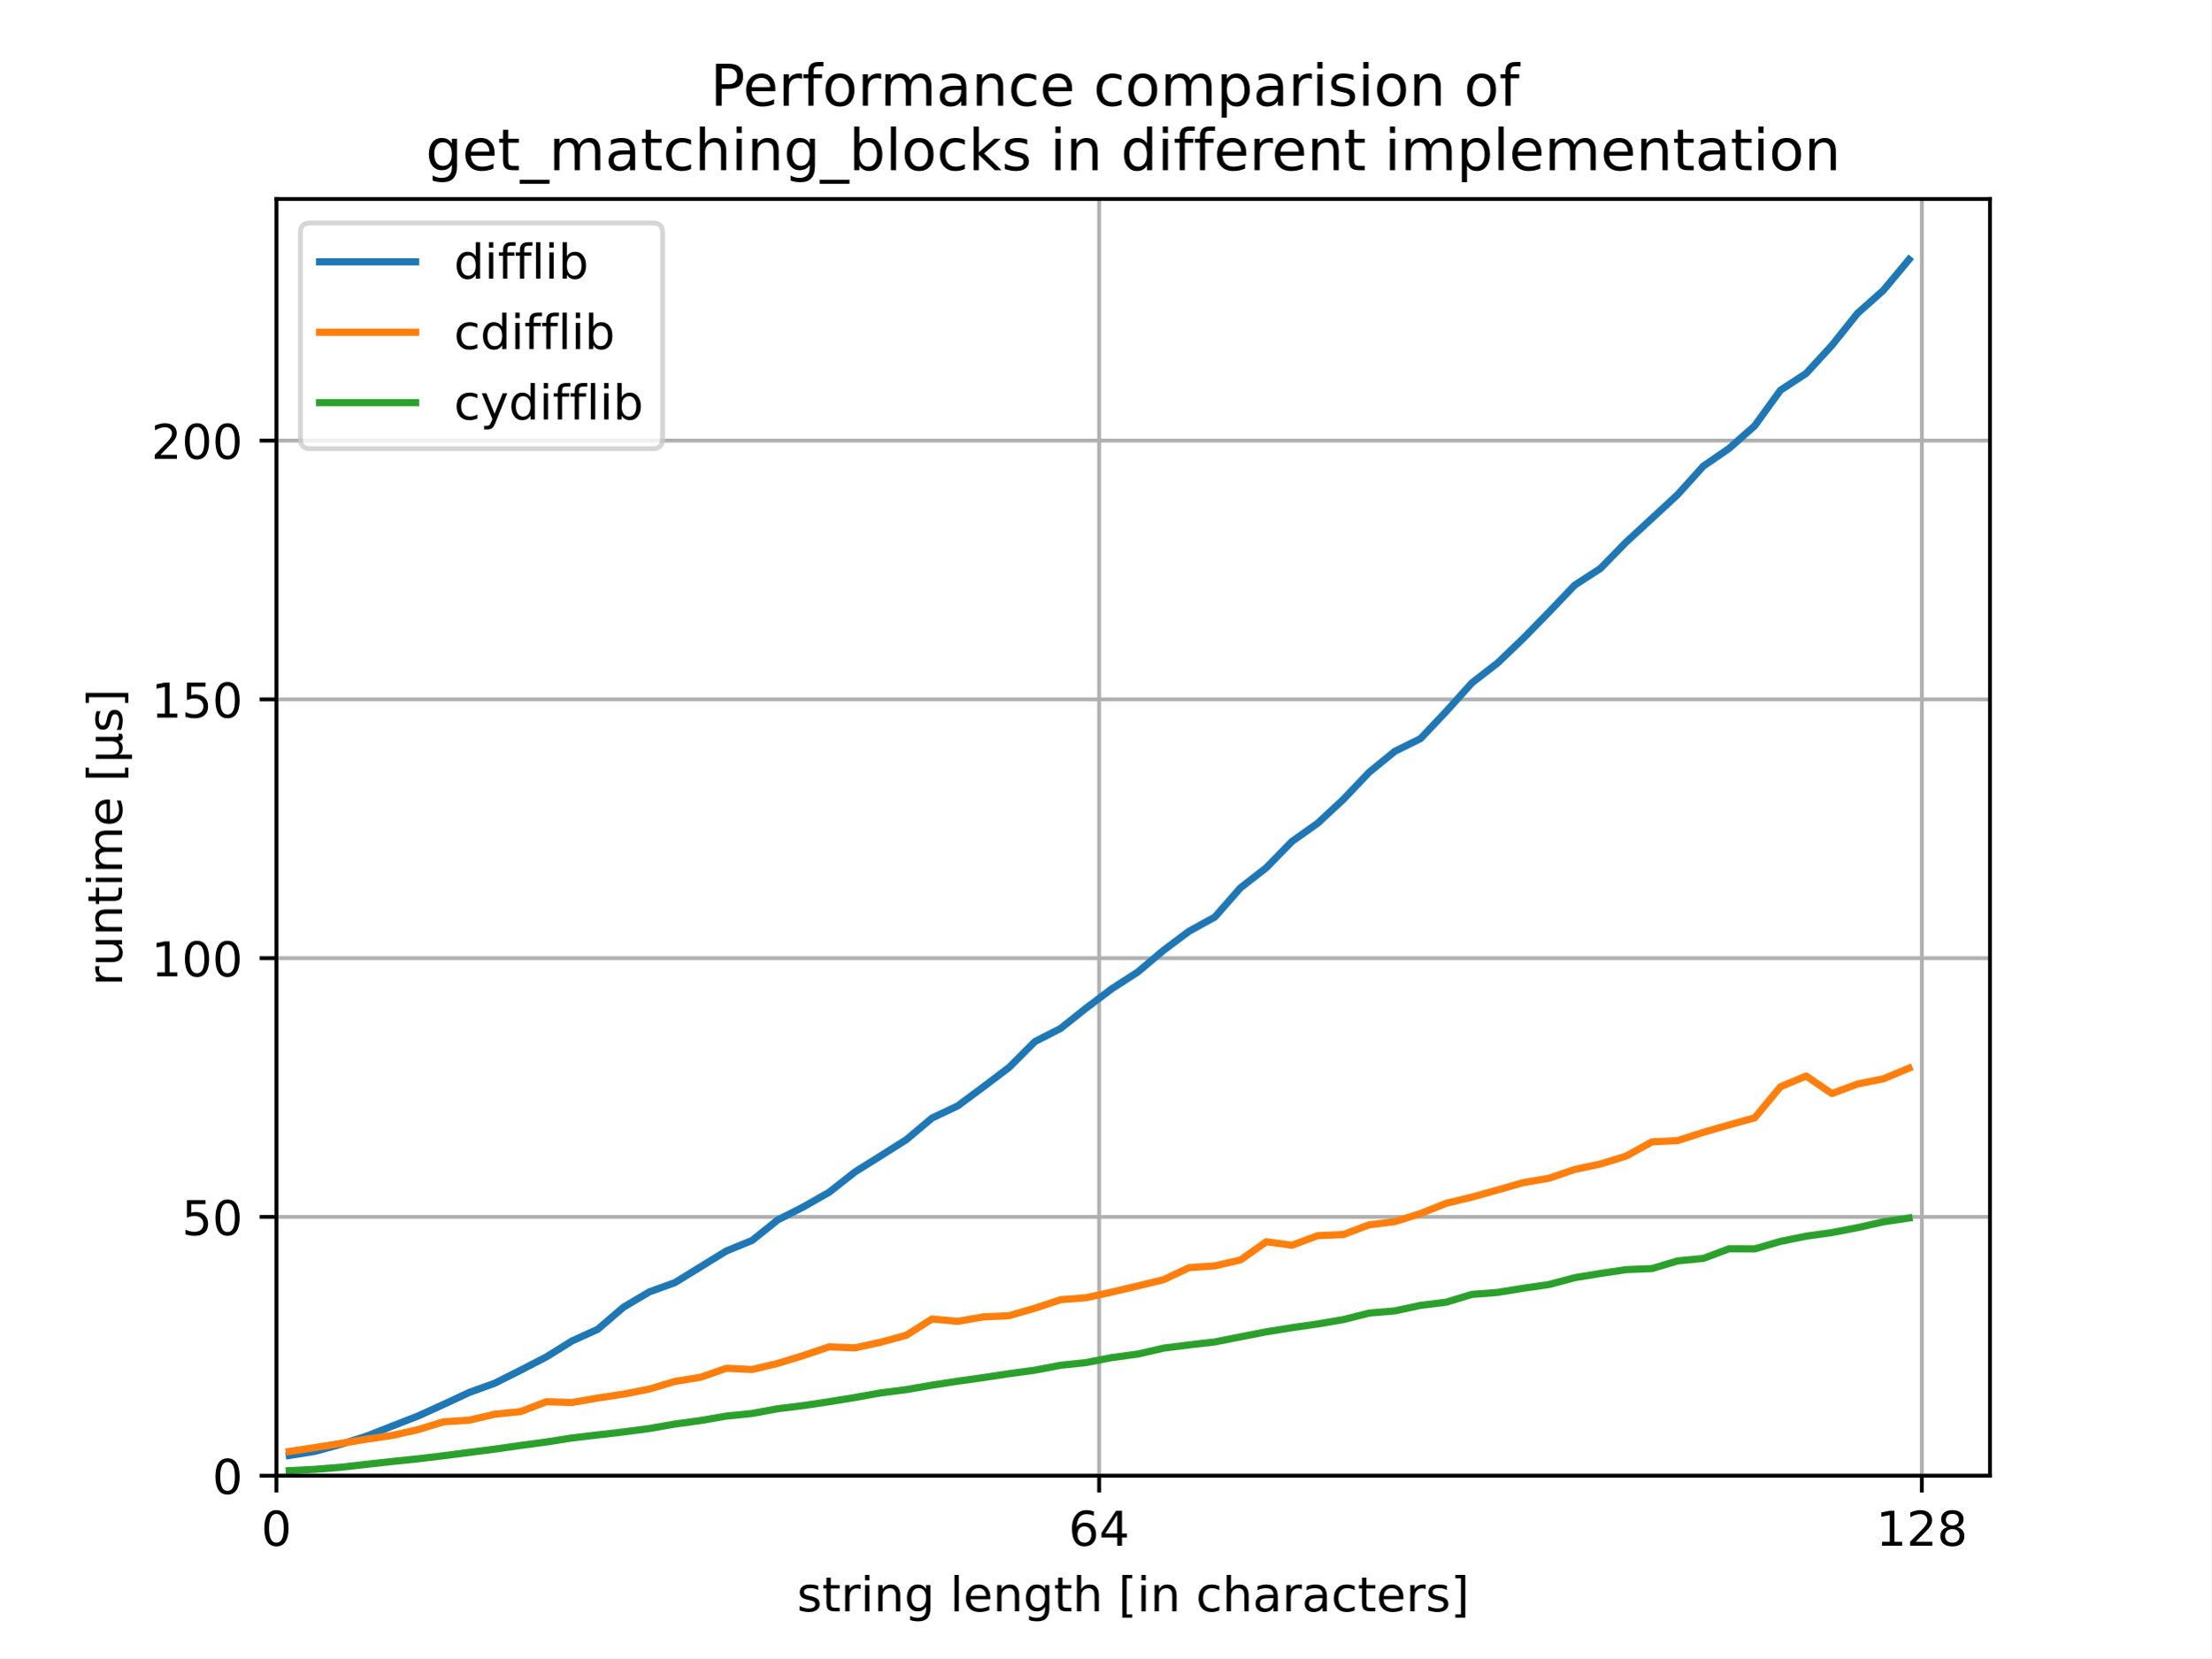
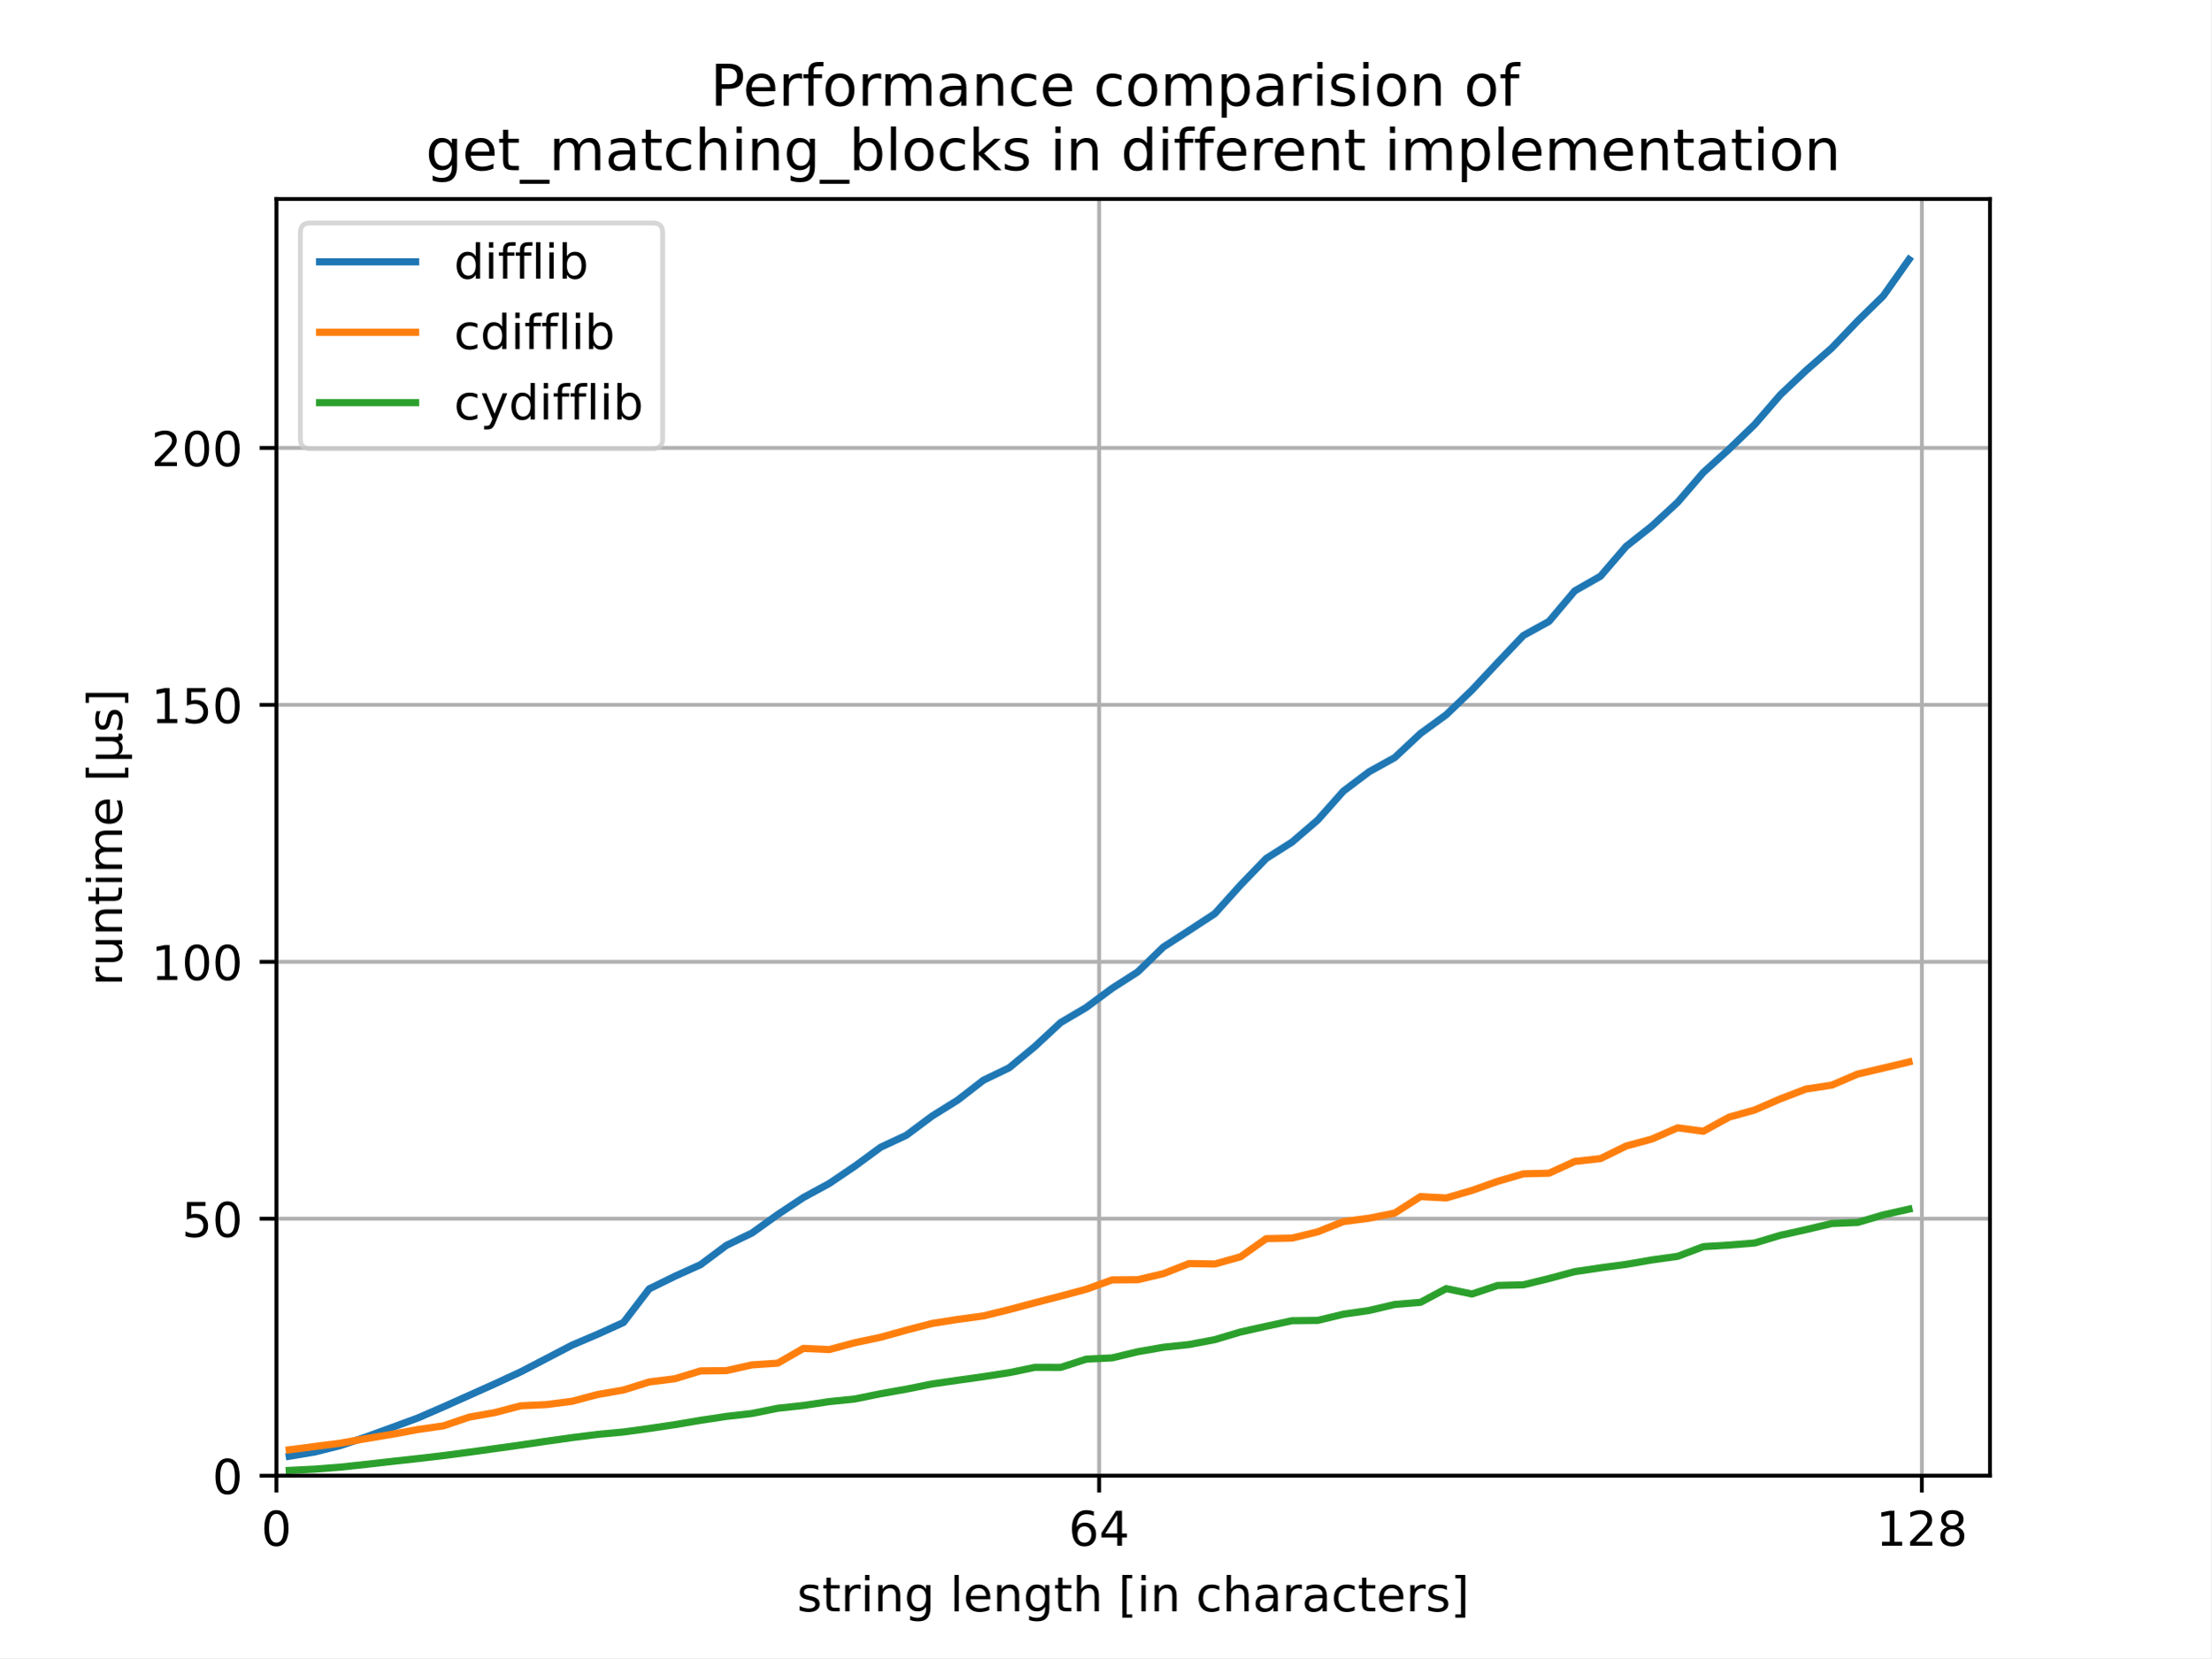
<svg xmlns="http://www.w3.org/2000/svg" xmlns:xlink="http://www.w3.org/1999/xlink" width="460.8pt" height="345.6pt" viewBox="0 0 460.8 345.6" version="1.1">
  <defs>
    <style type="text/css">*{stroke-linejoin: round; stroke-linecap: butt}</style>
  </defs>
  <g id="figure_1">
    <g id="patch_1">
      <path d="M 0 345.6  L 460.8 345.6  L 460.8 0  L 0 0  z " style="fill: #ffffff" />
    </g>
    <g id="axes_1">
      <g id="patch_2">
        <path d="M 57.6 307.584  L 414.72 307.584  L 414.72 41.472  L 57.6 41.472  z " style="fill: #ffffff" />
      </g>
      <g id="matplotlib.axis_1">
        <g id="xtick_1">
          <g id="line2d_1">
-             <path d="M 57.6 307.584  L 57.6 41.472  " clip-path="url(#pb685686f95)" style="fill: none; stroke: #b0b0b0; stroke-width: 0.8; stroke-linecap: square" />
+             <path d="M 57.6 307.584  L 57.6 41.472  " clip-path="url(#p52f23a635f)" style="fill: none; stroke: #b0b0b0; stroke-width: 0.8; stroke-linecap: square" />
          </g>
          <g id="line2d_2">
            <defs>
-               <path id="mc69b57cf44" d="M 0 0  L 0 3.5  " style="stroke: #000000; stroke-width: 0.8" />
+               <path id="m0ed64b63f1" d="M 0 0  L 0 3.5  " style="stroke: #000000; stroke-width: 0.8" />
            </defs>
            <g>
-               <use xlink:href="#mc69b57cf44" x="57.6" y="307.584" style="stroke: #000000; stroke-width: 0.8" />
+               <use xlink:href="#m0ed64b63f1" x="57.6" y="307.584" style="stroke: #000000; stroke-width: 0.8" />
            </g>
          </g>
          <g id="text_1">
            <g transform="translate(54.41875 322.1824)scale(0.1 -0.1)">
              <defs>
                <path id="DejaVuSans-30" d="M 2034 4250  Q 1547 4250 1301 3770  Q 1056 3291 1056 2328  Q 1056 1369 1301 889  Q 1547 409 2034 409  Q 2525 409 2770 889  Q 3016 1369 3016 2328  Q 3016 3291 2770 3770  Q 2525 4250 2034 4250  z M 2034 4750  Q 2819 4750 3233 4129  Q 3647 3509 3647 2328  Q 3647 1150 3233 529  Q 2819 -91 2034 -91  Q 1250 -91 836 529  Q 422 1150 422 2328  Q 422 3509 836 4129  Q 1250 4750 2034 4750  z " transform="scale(0.015625)" />
              </defs>
              <use xlink:href="#DejaVuSans-30" />
            </g>
          </g>
        </g>
        <g id="xtick_2">
          <g id="line2d_3">
-             <path d="M 229.06 307.584  L 229.06 41.472  " clip-path="url(#pb685686f95)" style="fill: none; stroke: #b0b0b0; stroke-width: 0.8; stroke-linecap: square" />
+             <path d="M 229.06 307.584  L 229.06 41.472  " clip-path="url(#p52f23a635f)" style="fill: none; stroke: #b0b0b0; stroke-width: 0.8; stroke-linecap: square" />
          </g>
          <g id="line2d_4">
            <g>
-               <use xlink:href="#mc69b57cf44" x="229.06" y="307.584" style="stroke: #000000; stroke-width: 0.8" />
+               <use xlink:href="#m0ed64b63f1" x="229.06" y="307.584" style="stroke: #000000; stroke-width: 0.8" />
            </g>
          </g>
          <g id="text_2">
            <g transform="translate(222.698 322.1824)scale(0.1 -0.1)">
              <defs>
                <path id="DejaVuSans-36" d="M 2113 2584  Q 1688 2584 1439 2293  Q 1191 2003 1191 1497  Q 1191 994 1439 701  Q 1688 409 2113 409  Q 2538 409 2786 701  Q 3034 994 3034 1497  Q 3034 2003 2786 2293  Q 2538 2584 2113 2584  z M 3366 4563  L 3366 3988  Q 3128 4100 2886 4159  Q 2644 4219 2406 4219  Q 1781 4219 1451 3797  Q 1122 3375 1075 2522  Q 1259 2794 1537 2939  Q 1816 3084 2150 3084  Q 2853 3084 3261 2657  Q 3669 2231 3669 1497  Q 3669 778 3244 343  Q 2819 -91 2113 -91  Q 1303 -91 875 529  Q 447 1150 447 2328  Q 447 3434 972 4092  Q 1497 4750 2381 4750  Q 2619 4750 2861 4703  Q 3103 4656 3366 4563  z " transform="scale(0.015625)" />
                <path id="DejaVuSans-34" d="M 2419 4116  L 825 1625  L 2419 1625  L 2419 4116  z M 2253 4666  L 3047 4666  L 3047 1625  L 3713 1625  L 3713 1100  L 3047 1100  L 3047 0  L 2419 0  L 2419 1100  L 313 1100  L 313 1709  L 2253 4666  z " transform="scale(0.015625)" />
              </defs>
              <use xlink:href="#DejaVuSans-36" />
              <use xlink:href="#DejaVuSans-34" x="63.623" />
            </g>
          </g>
        </g>
        <g id="xtick_3">
          <g id="line2d_5">
-             <path d="M 400.521 307.584  L 400.521 41.472  " clip-path="url(#pb685686f95)" style="fill: none; stroke: #b0b0b0; stroke-width: 0.8; stroke-linecap: square" />
+             <path d="M 400.521 307.584  L 400.521 41.472  " clip-path="url(#p52f23a635f)" style="fill: none; stroke: #b0b0b0; stroke-width: 0.8; stroke-linecap: square" />
          </g>
          <g id="line2d_6">
            <g>
-               <use xlink:href="#mc69b57cf44" x="400.521" y="307.584" style="stroke: #000000; stroke-width: 0.8" />
+               <use xlink:href="#m0ed64b63f1" x="400.521" y="307.584" style="stroke: #000000; stroke-width: 0.8" />
            </g>
          </g>
          <g id="text_3">
            <g transform="translate(390.9772 322.1824)scale(0.1 -0.1)">
              <defs>
                <path id="DejaVuSans-31" d="M 794 531  L 1825 531  L 1825 4091  L 703 3866  L 703 4441  L 1819 4666  L 2450 4666  L 2450 531  L 3481 531  L 3481 0  L 794 0  L 794 531  z " transform="scale(0.015625)" />
                <path id="DejaVuSans-32" d="M 1228 531  L 3431 531  L 3431 0  L 469 0  L 469 531  Q 828 903 1448 1529  Q 2069 2156 2228 2338  Q 2531 2678 2651 2914  Q 2772 3150 2772 3378  Q 2772 3750 2511 3984  Q 2250 4219 1831 4219  Q 1534 4219 1204 4116  Q 875 4013 500 3803  L 500 4441  Q 881 4594 1212 4672  Q 1544 4750 1819 4750  Q 2544 4750 2975 4387  Q 3406 4025 3406 3419  Q 3406 3131 3298 2873  Q 3191 2616 2906 2266  Q 2828 2175 2409 1742  Q 1991 1309 1228 531  z " transform="scale(0.015625)" />
                <path id="DejaVuSans-38" d="M 2034 2216  Q 1584 2216 1326 1975  Q 1069 1734 1069 1313  Q 1069 891 1326 650  Q 1584 409 2034 409  Q 2484 409 2743 651  Q 3003 894 3003 1313  Q 3003 1734 2745 1975  Q 2488 2216 2034 2216  z M 1403 2484  Q 997 2584 770 2862  Q 544 3141 544 3541  Q 544 4100 942 4425  Q 1341 4750 2034 4750  Q 2731 4750 3128 4425  Q 3525 4100 3525 3541  Q 3525 3141 3298 2862  Q 3072 2584 2669 2484  Q 3125 2378 3379 2068  Q 3634 1759 3634 1313  Q 3634 634 3220 271  Q 2806 -91 2034 -91  Q 1263 -91 848 271  Q 434 634 434 1313  Q 434 1759 690 2068  Q 947 2378 1403 2484  z M 1172 3481  Q 1172 3119 1398 2916  Q 1625 2713 2034 2713  Q 2441 2713 2670 2916  Q 2900 3119 2900 3481  Q 2900 3844 2670 4047  Q 2441 4250 2034 4250  Q 1625 4250 1398 4047  Q 1172 3844 1172 3481  z " transform="scale(0.015625)" />
              </defs>
              <use xlink:href="#DejaVuSans-31" />
              <use xlink:href="#DejaVuSans-32" x="63.623" />
              <use xlink:href="#DejaVuSans-38" x="127.246" />
            </g>
          </g>
        </g>
        <g id="text_4">
          <g transform="translate(166.0959 335.8606)scale(0.1 -0.1)">
            <defs>
              <path id="DejaVuSans-73" d="M 2834 3397  L 2834 2853  Q 2591 2978 2328 3040  Q 2066 3103 1784 3103  Q 1356 3103 1142 2972  Q 928 2841 928 2578  Q 928 2378 1081 2264  Q 1234 2150 1697 2047  L 1894 2003  Q 2506 1872 2764 1633  Q 3022 1394 3022 966  Q 3022 478 2636 193  Q 2250 -91 1575 -91  Q 1294 -91 989 -36  Q 684 19 347 128  L 347 722  Q 666 556 975 473  Q 1284 391 1588 391  Q 1994 391 2212 530  Q 2431 669 2431 922  Q 2431 1156 2273 1281  Q 2116 1406 1581 1522  L 1381 1569  Q 847 1681 609 1914  Q 372 2147 372 2553  Q 372 3047 722 3315  Q 1072 3584 1716 3584  Q 2034 3584 2315 3537  Q 2597 3491 2834 3397  z " transform="scale(0.015625)" />
              <path id="DejaVuSans-74" d="M 1172 4494  L 1172 3500  L 2356 3500  L 2356 3053  L 1172 3053  L 1172 1153  Q 1172 725 1289 603  Q 1406 481 1766 481  L 2356 481  L 2356 0  L 1766 0  Q 1100 0 847 248  Q 594 497 594 1153  L 594 3053  L 172 3053  L 172 3500  L 594 3500  L 594 4494  L 1172 4494  z " transform="scale(0.015625)" />
              <path id="DejaVuSans-72" d="M 2631 2963  Q 2534 3019 2420 3045  Q 2306 3072 2169 3072  Q 1681 3072 1420 2755  Q 1159 2438 1159 1844  L 1159 0  L 581 0  L 581 3500  L 1159 3500  L 1159 2956  Q 1341 3275 1631 3429  Q 1922 3584 2338 3584  Q 2397 3584 2469 3576  Q 2541 3569 2628 3553  L 2631 2963  z " transform="scale(0.015625)" />
              <path id="DejaVuSans-69" d="M 603 3500  L 1178 3500  L 1178 0  L 603 0  L 603 3500  z M 603 4863  L 1178 4863  L 1178 4134  L 603 4134  L 603 4863  z " transform="scale(0.015625)" />
              <path id="DejaVuSans-6e" d="M 3513 2113  L 3513 0  L 2938 0  L 2938 2094  Q 2938 2591 2744 2837  Q 2550 3084 2163 3084  Q 1697 3084 1428 2787  Q 1159 2491 1159 1978  L 1159 0  L 581 0  L 581 3500  L 1159 3500  L 1159 2956  Q 1366 3272 1645 3428  Q 1925 3584 2291 3584  Q 2894 3584 3203 3211  Q 3513 2838 3513 2113  z " transform="scale(0.015625)" />
              <path id="DejaVuSans-67" d="M 2906 1791  Q 2906 2416 2648 2759  Q 2391 3103 1925 3103  Q 1463 3103 1205 2759  Q 947 2416 947 1791  Q 947 1169 1205 825  Q 1463 481 1925 481  Q 2391 481 2648 825  Q 2906 1169 2906 1791  z M 3481 434  Q 3481 -459 3084 -895  Q 2688 -1331 1869 -1331  Q 1566 -1331 1297 -1286  Q 1028 -1241 775 -1147  L 775 -588  Q 1028 -725 1275 -790  Q 1522 -856 1778 -856  Q 2344 -856 2625 -561  Q 2906 -266 2906 331  L 2906 616  Q 2728 306 2450 153  Q 2172 0 1784 0  Q 1141 0 747 490  Q 353 981 353 1791  Q 353 2603 747 3093  Q 1141 3584 1784 3584  Q 2172 3584 2450 3431  Q 2728 3278 2906 2969  L 2906 3500  L 3481 3500  L 3481 434  z " transform="scale(0.015625)" />
              <path id="DejaVuSans-20" transform="scale(0.015625)" />
              <path id="DejaVuSans-6c" d="M 603 4863  L 1178 4863  L 1178 0  L 603 0  L 603 4863  z " transform="scale(0.015625)" />
              <path id="DejaVuSans-65" d="M 3597 1894  L 3597 1613  L 953 1613  Q 991 1019 1311 708  Q 1631 397 2203 397  Q 2534 397 2845 478  Q 3156 559 3463 722  L 3463 178  Q 3153 47 2828 -22  Q 2503 -91 2169 -91  Q 1331 -91 842 396  Q 353 884 353 1716  Q 353 2575 817 3079  Q 1281 3584 2069 3584  Q 2775 3584 3186 3129  Q 3597 2675 3597 1894  z M 3022 2063  Q 3016 2534 2758 2815  Q 2500 3097 2075 3097  Q 1594 3097 1305 2825  Q 1016 2553 972 2059  L 3022 2063  z " transform="scale(0.015625)" />
              <path id="DejaVuSans-68" d="M 3513 2113  L 3513 0  L 2938 0  L 2938 2094  Q 2938 2591 2744 2837  Q 2550 3084 2163 3084  Q 1697 3084 1428 2787  Q 1159 2491 1159 1978  L 1159 0  L 581 0  L 581 4863  L 1159 4863  L 1159 2956  Q 1366 3272 1645 3428  Q 1925 3584 2291 3584  Q 2894 3584 3203 3211  Q 3513 2838 3513 2113  z " transform="scale(0.015625)" />
              <path id="DejaVuSans-5b" d="M 550 4863  L 1875 4863  L 1875 4416  L 1125 4416  L 1125 -397  L 1875 -397  L 1875 -844  L 550 -844  L 550 4863  z " transform="scale(0.015625)" />
              <path id="DejaVuSans-63" d="M 3122 3366  L 3122 2828  Q 2878 2963 2633 3030  Q 2388 3097 2138 3097  Q 1578 3097 1268 2742  Q 959 2388 959 1747  Q 959 1106 1268 751  Q 1578 397 2138 397  Q 2388 397 2633 464  Q 2878 531 3122 666  L 3122 134  Q 2881 22 2623 -34  Q 2366 -91 2075 -91  Q 1284 -91 818 406  Q 353 903 353 1747  Q 353 2603 823 3093  Q 1294 3584 2113 3584  Q 2378 3584 2631 3529  Q 2884 3475 3122 3366  z " transform="scale(0.015625)" />
              <path id="DejaVuSans-61" d="M 2194 1759  Q 1497 1759 1228 1600  Q 959 1441 959 1056  Q 959 750 1161 570  Q 1363 391 1709 391  Q 2188 391 2477 730  Q 2766 1069 2766 1631  L 2766 1759  L 2194 1759  z M 3341 1997  L 3341 0  L 2766 0  L 2766 531  Q 2569 213 2275 61  Q 1981 -91 1556 -91  Q 1019 -91 701 211  Q 384 513 384 1019  Q 384 1609 779 1909  Q 1175 2209 1959 2209  L 2766 2209  L 2766 2266  Q 2766 2663 2505 2880  Q 2244 3097 1772 3097  Q 1472 3097 1187 3025  Q 903 2953 641 2809  L 641 3341  Q 956 3463 1253 3523  Q 1550 3584 1831 3584  Q 2591 3584 2966 3190  Q 3341 2797 3341 1997  z " transform="scale(0.015625)" />
              <path id="DejaVuSans-5d" d="M 1947 4863  L 1947 -844  L 622 -844  L 622 -397  L 1369 -397  L 1369 4416  L 622 4416  L 622 4863  L 1947 4863  z " transform="scale(0.015625)" />
            </defs>
            <use xlink:href="#DejaVuSans-73" />
            <use xlink:href="#DejaVuSans-74" x="52.1" />
            <use xlink:href="#DejaVuSans-72" x="91.309" />
            <use xlink:href="#DejaVuSans-69" x="132.422" />
            <use xlink:href="#DejaVuSans-6e" x="160.205" />
            <use xlink:href="#DejaVuSans-67" x="223.584" />
            <use xlink:href="#DejaVuSans-20" x="287.061" />
            <use xlink:href="#DejaVuSans-6c" x="318.848" />
            <use xlink:href="#DejaVuSans-65" x="346.631" />
            <use xlink:href="#DejaVuSans-6e" x="408.154" />
            <use xlink:href="#DejaVuSans-67" x="471.533" />
            <use xlink:href="#DejaVuSans-74" x="535.01" />
            <use xlink:href="#DejaVuSans-68" x="574.219" />
            <use xlink:href="#DejaVuSans-20" x="637.598" />
            <use xlink:href="#DejaVuSans-5b" x="669.385" />
            <use xlink:href="#DejaVuSans-69" x="708.398" />
            <use xlink:href="#DejaVuSans-6e" x="736.182" />
            <use xlink:href="#DejaVuSans-20" x="799.561" />
            <use xlink:href="#DejaVuSans-63" x="831.348" />
            <use xlink:href="#DejaVuSans-68" x="886.328" />
            <use xlink:href="#DejaVuSans-61" x="949.707" />
            <use xlink:href="#DejaVuSans-72" x="1010.986" />
            <use xlink:href="#DejaVuSans-61" x="1052.1" />
            <use xlink:href="#DejaVuSans-63" x="1113.379" />
            <use xlink:href="#DejaVuSans-74" x="1168.359" />
            <use xlink:href="#DejaVuSans-65" x="1207.568" />
            <use xlink:href="#DejaVuSans-72" x="1269.092" />
            <use xlink:href="#DejaVuSans-73" x="1310.205" />
            <use xlink:href="#DejaVuSans-5d" x="1362.305" />
          </g>
        </g>
      </g>
      <g id="matplotlib.axis_2">
        <g id="ytick_1">
          <g id="line2d_7">
-             <path d="M 57.6 307.584  L 414.72 307.584  " clip-path="url(#pb685686f95)" style="fill: none; stroke: #b0b0b0; stroke-width: 0.8; stroke-linecap: square" />
+             <path d="M 57.6 307.584  L 414.72 307.584  " clip-path="url(#p52f23a635f)" style="fill: none; stroke: #b0b0b0; stroke-width: 0.8; stroke-linecap: square" />
          </g>
          <g id="line2d_8">
            <defs>
-               <path id="md053dc96d2" d="M 0 0  L -3.5 0  " style="stroke: #000000; stroke-width: 0.8" />
+               <path id="mcd4ddb947c" d="M 0 0  L -3.5 0  " style="stroke: #000000; stroke-width: 0.8" />
            </defs>
            <g>
-               <use xlink:href="#md053dc96d2" x="57.6" y="307.584" style="stroke: #000000; stroke-width: 0.8" />
+               <use xlink:href="#mcd4ddb947c" x="57.6" y="307.584" style="stroke: #000000; stroke-width: 0.8" />
            </g>
          </g>
          <g id="text_5">
            <g transform="translate(44.2375 311.3832)scale(0.1 -0.1)">
              <use xlink:href="#DejaVuSans-30" />
            </g>
          </g>
        </g>
        <g id="ytick_2">
          <g id="line2d_9">
-             <path d="M 57.6 253.645  L 414.72 253.645  " clip-path="url(#pb685686f95)" style="fill: none; stroke: #b0b0b0; stroke-width: 0.8; stroke-linecap: square" />
+             <path d="M 57.6 254.026  L 414.72 254.026  " clip-path="url(#p52f23a635f)" style="fill: none; stroke: #b0b0b0; stroke-width: 0.8; stroke-linecap: square" />
          </g>
          <g id="line2d_10">
            <g>
-               <use xlink:href="#md053dc96d2" x="57.6" y="253.645" style="stroke: #000000; stroke-width: 0.8" />
+               <use xlink:href="#mcd4ddb947c" x="57.6" y="254.026" style="stroke: #000000; stroke-width: 0.8" />
            </g>
          </g>
          <g id="text_6">
-             <g transform="translate(37.875 257.4442)scale(0.1 -0.1)">
+             <g transform="translate(37.875 257.8256)scale(0.1 -0.1)">
              <defs>
                <path id="DejaVuSans-35" d="M 691 4666  L 3169 4666  L 3169 4134  L 1269 4134  L 1269 2991  Q 1406 3038 1543 3061  Q 1681 3084 1819 3084  Q 2600 3084 3056 2656  Q 3513 2228 3513 1497  Q 3513 744 3044 326  Q 2575 -91 1722 -91  Q 1428 -91 1123 -41  Q 819 9 494 109  L 494 744  Q 775 591 1075 516  Q 1375 441 1709 441  Q 2250 441 2565 725  Q 2881 1009 2881 1497  Q 2881 1984 2565 2268  Q 2250 2553 1709 2553  Q 1456 2553 1204 2497  Q 953 2441 691 2322  L 691 4666  z " transform="scale(0.015625)" />
              </defs>
              <use xlink:href="#DejaVuSans-35" />
              <use xlink:href="#DejaVuSans-30" x="63.623" />
            </g>
          </g>
        </g>
        <g id="ytick_3">
          <g id="line2d_11">
-             <path d="M 57.6 199.706  L 414.72 199.706  " clip-path="url(#pb685686f95)" style="fill: none; stroke: #b0b0b0; stroke-width: 0.8; stroke-linecap: square" />
+             <path d="M 57.6 200.469  L 414.72 200.469  " clip-path="url(#p52f23a635f)" style="fill: none; stroke: #b0b0b0; stroke-width: 0.8; stroke-linecap: square" />
          </g>
          <g id="line2d_12">
            <g>
-               <use xlink:href="#md053dc96d2" x="57.6" y="199.706" style="stroke: #000000; stroke-width: 0.8" />
+               <use xlink:href="#mcd4ddb947c" x="57.6" y="200.469" style="stroke: #000000; stroke-width: 0.8" />
            </g>
          </g>
          <g id="text_7">
-             <g transform="translate(31.5125 203.5051)scale(0.1 -0.1)">
+             <g transform="translate(31.5125 204.2679)scale(0.1 -0.1)">
              <use xlink:href="#DejaVuSans-31" />
              <use xlink:href="#DejaVuSans-30" x="63.623" />
              <use xlink:href="#DejaVuSans-30" x="127.246" />
            </g>
          </g>
        </g>
        <g id="ytick_4">
          <g id="line2d_13">
-             <path d="M 57.6 145.767  L 414.72 145.767  " clip-path="url(#pb685686f95)" style="fill: none; stroke: #b0b0b0; stroke-width: 0.8; stroke-linecap: square" />
+             <path d="M 57.6 146.911  L 414.72 146.911  " clip-path="url(#p52f23a635f)" style="fill: none; stroke: #b0b0b0; stroke-width: 0.8; stroke-linecap: square" />
          </g>
          <g id="line2d_14">
            <g>
-               <use xlink:href="#md053dc96d2" x="57.6" y="145.767" style="stroke: #000000; stroke-width: 0.8" />
+               <use xlink:href="#mcd4ddb947c" x="57.6" y="146.911" style="stroke: #000000; stroke-width: 0.8" />
            </g>
          </g>
          <g id="text_8">
-             <g transform="translate(31.5125 149.5661)scale(0.1 -0.1)">
+             <g transform="translate(31.5125 150.7103)scale(0.1 -0.1)">
              <use xlink:href="#DejaVuSans-31" />
              <use xlink:href="#DejaVuSans-35" x="63.623" />
              <use xlink:href="#DejaVuSans-30" x="127.246" />
            </g>
          </g>
        </g>
        <g id="ytick_5">
          <g id="line2d_15">
-             <path d="M 57.6 91.828  L 414.72 91.828  " clip-path="url(#pb685686f95)" style="fill: none; stroke: #b0b0b0; stroke-width: 0.8; stroke-linecap: square" />
+             <path d="M 57.6 93.353  L 414.72 93.353  " clip-path="url(#p52f23a635f)" style="fill: none; stroke: #b0b0b0; stroke-width: 0.8; stroke-linecap: square" />
          </g>
          <g id="line2d_16">
            <g>
-               <use xlink:href="#md053dc96d2" x="57.6" y="91.828" style="stroke: #000000; stroke-width: 0.8" />
+               <use xlink:href="#mcd4ddb947c" x="57.6" y="93.353" style="stroke: #000000; stroke-width: 0.8" />
            </g>
          </g>
          <g id="text_9">
-             <g transform="translate(31.5125 95.62703)scale(0.1 -0.1)">
+             <g transform="translate(31.5125 97.15264)scale(0.1 -0.1)">
              <use xlink:href="#DejaVuSans-32" />
              <use xlink:href="#DejaVuSans-30" x="63.623" />
              <use xlink:href="#DejaVuSans-30" x="127.246" />
            </g>
          </g>
        </g>
        <g id="text_10">
          <g transform="translate(25.43281 205.4936)rotate(-90)scale(0.1 -0.1)">
            <defs>
              <path id="DejaVuSans-75" d="M 544 1381  L 544 3500  L 1119 3500  L 1119 1403  Q 1119 906 1312 657  Q 1506 409 1894 409  Q 2359 409 2629 706  Q 2900 1003 2900 1516  L 2900 3500  L 3475 3500  L 3475 0  L 2900 0  L 2900 538  Q 2691 219 2414 64  Q 2138 -91 1772 -91  Q 1169 -91 856 284  Q 544 659 544 1381  z M 1991 3584  L 1991 3584  z " transform="scale(0.015625)" />
              <path id="DejaVuSans-6d" d="M 3328 2828  Q 3544 3216 3844 3400  Q 4144 3584 4550 3584  Q 5097 3584 5394 3201  Q 5691 2819 5691 2113  L 5691 0  L 5113 0  L 5113 2094  Q 5113 2597 4934 2840  Q 4756 3084 4391 3084  Q 3944 3084 3684 2787  Q 3425 2491 3425 1978  L 3425 0  L 2847 0  L 2847 2094  Q 2847 2600 2669 2842  Q 2491 3084 2119 3084  Q 1678 3084 1418 2786  Q 1159 2488 1159 1978  L 1159 0  L 581 0  L 581 3500  L 1159 3500  L 1159 2956  Q 1356 3278 1631 3431  Q 1906 3584 2284 3584  Q 2666 3584 2933 3390  Q 3200 3197 3328 2828  z " transform="scale(0.015625)" />
              <path id="DejaVuSans-3bc" d="M 544 -1331  L 544 3500  L 1119 3500  L 1119 1325  Q 1119 872 1334 640  Q 1550 409 1972 409  Q 2434 409 2667 671  Q 2900 934 2900 1459  L 2900 3500  L 3475 3500  L 3475 806  Q 3475 619 3529 530  Q 3584 441 3700 441  Q 3728 441 3778 458  Q 3828 475 3916 513  L 3916 50  Q 3788 -22 3673 -56  Q 3559 -91 3450 -91  Q 3234 -91 3106 31  Q 2978 153 2931 403  Q 2775 156 2548 32  Q 2322 -91 2016 -91  Q 1697 -91 1473 31  Q 1250 153 1119 397  L 1119 -1331  L 544 -1331  z " transform="scale(0.015625)" />
            </defs>
            <use xlink:href="#DejaVuSans-72" />
            <use xlink:href="#DejaVuSans-75" x="41.113" />
            <use xlink:href="#DejaVuSans-6e" x="104.492" />
            <use xlink:href="#DejaVuSans-74" x="167.871" />
            <use xlink:href="#DejaVuSans-69" x="207.08" />
            <use xlink:href="#DejaVuSans-6d" x="234.863" />
            <use xlink:href="#DejaVuSans-65" x="332.275" />
            <use xlink:href="#DejaVuSans-20" x="393.799" />
            <use xlink:href="#DejaVuSans-5b" x="425.586" />
            <use xlink:href="#DejaVuSans-3bc" x="464.6" />
            <use xlink:href="#DejaVuSans-73" x="528.223" />
            <use xlink:href="#DejaVuSans-5d" x="580.322" />
          </g>
        </g>
      </g>
      <g id="line2d_17">
-         <path d="M 60.279 303.364  L 65.637 302.506  L 70.995 301.047  L 76.353 299.361  L 81.712 297.25  L 87.07 295.162  L 92.428 292.731  L 97.786 290.233  L 103.144 288.29  L 108.502 285.593  L 113.86 282.828  L 119.219 279.495  L 124.577 277.064  L 129.935 272.464  L 135.293 269.284  L 140.651 267.341  L 146.009 264.041  L 151.367 260.746  L 156.726 258.555  L 162.084 254.273  L 167.442 251.547  L 172.8 248.502  L 178.158 244.284  L 183.516 240.928  L 188.874 237.544  L 194.233 233.039  L 199.591 230.501  L 204.949 226.527  L 210.307 222.475  L 215.665 217.114  L 221.023 214.363  L 226.381 210.104  L 231.74 206.066  L 237.098 202.615  L 242.456 198.096  L 247.814 194.093  L 253.172 191.144  L 258.53 185.039  L 263.888 180.872  L 269.247 175.384  L 274.605 171.587  L 279.963 166.609  L 285.321 160.975  L 290.679 156.6  L 296.037 153.95  L 301.395 148.284  L 306.753 142.331  L 312.112 138.18  L 317.47 133.04  L 322.828 127.562  L 328.186 121.955  L 333.544 118.472  L 338.902 112.986  L 344.26 108.055  L 349.619 103.097  L 354.977 97.154  L 360.335 93.474  L 365.693 88.739  L 371.051 81.33  L 376.409 77.826  L 381.767 71.989  L 387.126 65.288  L 392.484 60.527  L 397.842 54.094  " clip-path="url(#pb685686f95)" style="fill: none; stroke: #1f77b4; stroke-width: 1.5; stroke-linecap: square" />
+         <path d="M 60.279 303.525  L 65.637 302.63  L 70.995 301.288  L 76.353 299.479  L 81.712 297.529  L 87.07 295.555  L 92.428 293.229  L 97.786 290.831  L 103.144 288.426  L 108.502 285.947  L 113.86 283.163  L 119.219 280.37  L 124.577 278.086  L 129.935 275.649  L 135.293 268.642  L 140.651 266.014  L 146.009 263.59  L 151.367 259.586  L 156.726 256.992  L 162.084 253.145  L 167.442 249.598  L 172.8 246.685  L 178.158 243.065  L 183.516 239.134  L 188.874 236.628  L 194.233 232.637  L 199.591 229.295  L 204.949 225.149  L 210.307 222.567  L 215.665 218.126  L 221.023 213.148  L 226.381 209.987  L 231.74 206.013  L 237.098 202.583  L 242.456 197.385  L 247.814 193.935  L 253.172 190.428  L 258.53 184.472  L 263.888 178.927  L 269.247 175.534  L 274.605 170.933  L 279.963 164.902  L 285.321 160.859  L 290.679 157.889  L 296.037 152.879  L 301.395 148.979  L 306.753 143.835  L 312.112 138.109  L 317.47 132.459  L 322.828 129.511  L 328.186 123.152  L 333.544 120.101  L 338.902 113.874  L 344.26 109.64  L 349.619 104.698  L 354.977 98.475  L 360.335 93.625  L 365.693 88.462  L 371.051 82.259  L 376.409 77.203  L 381.767 72.519  L 387.126 66.909  L 392.484 61.671  L 397.842 54.091  " clip-path="url(#p52f23a635f)" style="fill: none; stroke: #1f77b4; stroke-width: 1.5; stroke-linecap: square" />
      </g>
      <g id="line2d_18">
-         <path d="M 60.279 302.534  L 65.637 301.713  L 70.995 300.864  L 76.353 299.983  L 81.712 299.195  L 87.07 297.992  L 92.428 296.356  L 97.786 296.014  L 103.144 294.759  L 108.502 294.222  L 113.86 292.168  L 119.219 292.324  L 124.577 291.395  L 129.935 290.583  L 135.293 289.533  L 140.651 287.934  L 146.009 287.063  L 151.367 285.193  L 156.726 285.453  L 162.084 284.18  L 167.442 282.531  L 172.8 280.725  L 178.158 280.938  L 183.516 279.769  L 188.874 278.31  L 194.233 274.925  L 199.591 275.416  L 204.949 274.475  L 210.307 274.231  L 215.665 272.681  L 221.023 270.905  L 226.381 270.484  L 231.74 269.304  L 237.098 268.041  L 242.456 266.737  L 247.814 264.22  L 253.172 263.848  L 258.53 262.614  L 263.888 258.826  L 269.247 259.548  L 274.605 257.553  L 279.963 257.323  L 285.321 255.295  L 290.679 254.63  L 296.037 252.941  L 301.395 250.808  L 306.753 249.517  L 312.112 248.023  L 317.47 246.495  L 322.828 245.582  L 328.186 243.748  L 333.544 242.616  L 338.902 240.959  L 344.26 238.006  L 349.619 237.739  L 354.977 236.016  L 360.335 234.466  L 365.693 232.985  L 371.051 226.513  L 376.409 224.277  L 381.767 227.935  L 387.126 225.942  L 392.484 224.868  L 397.842 222.635  " clip-path="url(#pb685686f95)" style="fill: none; stroke: #ff7f0e; stroke-width: 1.5; stroke-linecap: square" />
+         <path d="M 60.279 302.187  L 65.637 301.487  L 70.995 300.799  L 76.353 299.843  L 81.712 298.954  L 87.07 297.963  L 92.428 297.19  L 97.786 295.374  L 103.144 294.424  L 108.502 293.019  L 113.86 292.764  L 119.219 292.075  L 124.577 290.653  L 129.935 289.723  L 135.293 288.05  L 140.651 287.378  L 146.009 285.742  L 151.367 285.682  L 156.726 284.488  L 162.084 284.125  L 167.442 281.047  L 172.8 281.298  L 178.158 279.862  L 183.516 278.732  L 188.874 277.248  L 194.233 275.853  L 199.591 275.009  L 204.949 274.281  L 210.307 272.966  L 215.665 271.54  L 221.023 270.159  L 226.381 268.724  L 231.74 266.78  L 237.098 266.736  L 242.456 265.471  L 247.814 263.364  L 253.172 263.457  L 258.53 261.954  L 263.888 258.173  L 269.247 258.064  L 274.605 256.755  L 279.963 254.622  L 285.321 253.915  L 290.679 252.839  L 296.037 249.409  L 301.395 249.698  L 306.753 248.13  L 312.112 246.235  L 317.47 244.667  L 322.828 244.532  L 328.186 242.084  L 333.544 241.492  L 338.902 238.865  L 344.26 237.414  L 349.619 235.072  L 354.977 235.793  L 360.335 232.851  L 365.693 231.352  L 371.051 229.029  L 376.409 226.984  L 381.767 226.171  L 387.126 223.875  L 392.484 222.623  L 397.842 221.341  " clip-path="url(#p52f23a635f)" style="fill: none; stroke: #ff7f0e; stroke-width: 1.5; stroke-linecap: square" />
      </g>
      <g id="line2d_19">
-         <path d="M 60.279 306.534  L 65.637 306.256  L 70.995 305.83  L 76.353 305.216  L 81.712 304.628  L 87.07 304.067  L 92.428 303.426  L 97.786 302.728  L 103.144 302.044  L 108.502 301.272  L 113.86 300.562  L 119.219 299.712  L 124.577 299.086  L 129.935 298.465  L 135.293 297.758  L 140.651 296.818  L 146.009 296.086  L 151.367 295.16  L 156.726 294.616  L 162.084 293.624  L 167.442 292.966  L 172.8 292.162  L 178.158 291.289  L 183.516 290.326  L 188.874 289.647  L 194.233 288.705  L 199.591 287.887  L 204.949 287.131  L 210.307 286.321  L 215.665 285.594  L 221.023 284.573  L 226.381 283.998  L 231.74 282.961  L 237.098 282.238  L 242.456 281.004  L 247.814 280.322  L 253.172 279.702  L 258.53 278.644  L 263.888 277.597  L 269.247 276.733  L 274.605 275.962  L 279.963 275.045  L 285.321 273.696  L 290.679 273.232  L 296.037 272.082  L 301.395 271.418  L 306.753 269.8  L 312.112 269.383  L 317.47 268.511  L 322.828 267.734  L 328.186 266.313  L 333.544 265.434  L 338.902 264.634  L 344.26 264.415  L 349.619 262.814  L 354.977 262.293  L 360.335 260.289  L 365.693 260.312  L 371.051 258.747  L 376.409 257.661  L 381.767 256.91  L 387.126 255.883  L 392.484 254.674  L 397.842 253.873  " clip-path="url(#pb685686f95)" style="fill: none; stroke: #2ca02c; stroke-width: 1.5; stroke-linecap: square" />
+         <path d="M 60.279 306.481  L 65.637 306.213  L 70.995 305.794  L 76.353 305.216  L 81.712 304.606  L 87.07 304.016  L 92.428 303.389  L 97.786 302.68  L 103.144 301.937  L 108.502 301.188  L 113.86 300.403  L 119.219 299.648  L 124.577 298.972  L 129.935 298.47  L 135.293 297.742  L 140.651 296.943  L 146.009 296.038  L 151.367 295.226  L 156.726 294.613  L 162.084 293.529  L 167.442 292.946  L 172.8 292.144  L 178.158 291.591  L 183.516 290.499  L 188.874 289.549  L 194.233 288.465  L 199.591 287.692  L 204.949 286.939  L 210.307 286.111  L 215.665 285.004  L 221.023 285.019  L 226.381 283.289  L 231.74 283.031  L 237.098 281.748  L 242.456 280.814  L 247.814 280.247  L 253.172 279.225  L 258.53 277.63  L 263.888 276.435  L 269.247 275.284  L 274.605 275.217  L 279.963 273.923  L 285.321 273.148  L 290.679 271.891  L 296.037 271.45  L 301.395 268.59  L 306.753 269.714  L 312.112 267.933  L 317.47 267.798  L 322.828 266.486  L 328.186 265.046  L 333.544 264.255  L 338.902 263.534  L 344.26 262.61  L 349.619 261.861  L 354.977 259.843  L 360.335 259.512  L 365.693 259.079  L 371.051 257.473  L 376.409 256.288  L 381.767 255.018  L 387.126 254.8  L 392.484 253.221  L 397.842 252.02  " clip-path="url(#p52f23a635f)" style="fill: none; stroke: #2ca02c; stroke-width: 1.5; stroke-linecap: square" />
      </g>
      <g id="patch_3">
        <path d="M 57.6 307.584  L 57.6 41.472  " style="fill: none; stroke: #000000; stroke-width: 0.8; stroke-linejoin: miter; stroke-linecap: square" />
      </g>
      <g id="patch_4">
        <path d="M 414.72 307.584  L 414.72 41.472  " style="fill: none; stroke: #000000; stroke-width: 0.8; stroke-linejoin: miter; stroke-linecap: square" />
      </g>
      <g id="patch_5">
        <path d="M 57.6 307.584  L 414.72 307.584  " style="fill: none; stroke: #000000; stroke-width: 0.8; stroke-linejoin: miter; stroke-linecap: square" />
      </g>
      <g id="patch_6">
        <path d="M 57.6 41.472  L 414.72 41.472  " style="fill: none; stroke: #000000; stroke-width: 0.8; stroke-linejoin: miter; stroke-linecap: square" />
      </g>
      <g id="text_11">
        <g transform="translate(148.0303 22.03462)scale(0.12 -0.12)">
          <defs>
            <path id="DejaVuSans-50" d="M 1259 4147  L 1259 2394  L 2053 2394  Q 2494 2394 2734 2622  Q 2975 2850 2975 3272  Q 2975 3691 2734 3919  Q 2494 4147 2053 4147  L 1259 4147  z M 628 4666  L 2053 4666  Q 2838 4666 3239 4311  Q 3641 3956 3641 3272  Q 3641 2581 3239 2228  Q 2838 1875 2053 1875  L 1259 1875  L 1259 0  L 628 0  L 628 4666  z " transform="scale(0.015625)" />
            <path id="DejaVuSans-66" d="M 2375 4863  L 2375 4384  L 1825 4384  Q 1516 4384 1395 4259  Q 1275 4134 1275 3809  L 1275 3500  L 2222 3500  L 2222 3053  L 1275 3053  L 1275 0  L 697 0  L 697 3053  L 147 3053  L 147 3500  L 697 3500  L 697 3744  Q 697 4328 969 4595  Q 1241 4863 1831 4863  L 2375 4863  z " transform="scale(0.015625)" />
            <path id="DejaVuSans-6f" d="M 1959 3097  Q 1497 3097 1228 2736  Q 959 2375 959 1747  Q 959 1119 1226 758  Q 1494 397 1959 397  Q 2419 397 2687 759  Q 2956 1122 2956 1747  Q 2956 2369 2687 2733  Q 2419 3097 1959 3097  z M 1959 3584  Q 2709 3584 3137 3096  Q 3566 2609 3566 1747  Q 3566 888 3137 398  Q 2709 -91 1959 -91  Q 1206 -91 779 398  Q 353 888 353 1747  Q 353 2609 779 3096  Q 1206 3584 1959 3584  z " transform="scale(0.015625)" />
            <path id="DejaVuSans-70" d="M 1159 525  L 1159 -1331  L 581 -1331  L 581 3500  L 1159 3500  L 1159 2969  Q 1341 3281 1617 3432  Q 1894 3584 2278 3584  Q 2916 3584 3314 3078  Q 3713 2572 3713 1747  Q 3713 922 3314 415  Q 2916 -91 2278 -91  Q 1894 -91 1617 61  Q 1341 213 1159 525  z M 3116 1747  Q 3116 2381 2855 2742  Q 2594 3103 2138 3103  Q 1681 3103 1420 2742  Q 1159 2381 1159 1747  Q 1159 1113 1420 752  Q 1681 391 2138 391  Q 2594 391 2855 752  Q 3116 1113 3116 1747  z " transform="scale(0.015625)" />
          </defs>
          <use xlink:href="#DejaVuSans-50" />
          <use xlink:href="#DejaVuSans-65" x="56.678" />
          <use xlink:href="#DejaVuSans-72" x="118.201" />
          <use xlink:href="#DejaVuSans-66" x="159.314" />
          <use xlink:href="#DejaVuSans-6f" x="194.52" />
          <use xlink:href="#DejaVuSans-72" x="255.701" />
          <use xlink:href="#DejaVuSans-6d" x="295.064" />
          <use xlink:href="#DejaVuSans-61" x="392.477" />
          <use xlink:href="#DejaVuSans-6e" x="453.756" />
          <use xlink:href="#DejaVuSans-63" x="517.135" />
          <use xlink:href="#DejaVuSans-65" x="572.115" />
          <use xlink:href="#DejaVuSans-20" x="633.639" />
          <use xlink:href="#DejaVuSans-63" x="665.426" />
          <use xlink:href="#DejaVuSans-6f" x="720.406" />
          <use xlink:href="#DejaVuSans-6d" x="781.588" />
          <use xlink:href="#DejaVuSans-70" x="879" />
          <use xlink:href="#DejaVuSans-61" x="942.477" />
          <use xlink:href="#DejaVuSans-72" x="1003.756" />
          <use xlink:href="#DejaVuSans-69" x="1044.869" />
          <use xlink:href="#DejaVuSans-73" x="1072.652" />
          <use xlink:href="#DejaVuSans-69" x="1124.752" />
          <use xlink:href="#DejaVuSans-6f" x="1152.535" />
          <use xlink:href="#DejaVuSans-6e" x="1213.717" />
          <use xlink:href="#DejaVuSans-20" x="1277.096" />
          <use xlink:href="#DejaVuSans-6f" x="1308.883" />
          <use xlink:href="#DejaVuSans-66" x="1370.064" />
          <use xlink:href="#DejaVuSans-20" x="1405.27" />
          <use xlink:href="#DejaVuSans-20" x="1437.057" />
        </g>
        <g transform="translate(88.70719 35.472)scale(0.12 -0.12)">
          <defs>
            <path id="DejaVuSans-5f" d="M 3263 -1063  L 3263 -1509  L -63 -1509  L -63 -1063  L 3263 -1063  z " transform="scale(0.015625)" />
            <path id="DejaVuSans-62" d="M 3116 1747  Q 3116 2381 2855 2742  Q 2594 3103 2138 3103  Q 1681 3103 1420 2742  Q 1159 2381 1159 1747  Q 1159 1113 1420 752  Q 1681 391 2138 391  Q 2594 391 2855 752  Q 3116 1113 3116 1747  z M 1159 2969  Q 1341 3281 1617 3432  Q 1894 3584 2278 3584  Q 2916 3584 3314 3078  Q 3713 2572 3713 1747  Q 3713 922 3314 415  Q 2916 -91 2278 -91  Q 1894 -91 1617 61  Q 1341 213 1159 525  L 1159 0  L 581 0  L 581 4863  L 1159 4863  L 1159 2969  z " transform="scale(0.015625)" />
            <path id="DejaVuSans-6b" d="M 581 4863  L 1159 4863  L 1159 1991  L 2875 3500  L 3609 3500  L 1753 1863  L 3688 0  L 2938 0  L 1159 1709  L 1159 0  L 581 0  L 581 4863  z " transform="scale(0.015625)" />
            <path id="DejaVuSans-64" d="M 2906 2969  L 2906 4863  L 3481 4863  L 3481 0  L 2906 0  L 2906 525  Q 2725 213 2448 61  Q 2172 -91 1784 -91  Q 1150 -91 751 415  Q 353 922 353 1747  Q 353 2572 751 3078  Q 1150 3584 1784 3584  Q 2172 3584 2448 3432  Q 2725 3281 2906 2969  z M 947 1747  Q 947 1113 1208 752  Q 1469 391 1925 391  Q 2381 391 2643 752  Q 2906 1113 2906 1747  Q 2906 2381 2643 2742  Q 2381 3103 1925 3103  Q 1469 3103 1208 2742  Q 947 2381 947 1747  z " transform="scale(0.015625)" />
          </defs>
          <use xlink:href="#DejaVuSans-67" />
          <use xlink:href="#DejaVuSans-65" x="63.477" />
          <use xlink:href="#DejaVuSans-74" x="125" />
          <use xlink:href="#DejaVuSans-5f" x="164.209" />
          <use xlink:href="#DejaVuSans-6d" x="214.209" />
          <use xlink:href="#DejaVuSans-61" x="311.621" />
          <use xlink:href="#DejaVuSans-74" x="372.9" />
          <use xlink:href="#DejaVuSans-63" x="412.109" />
          <use xlink:href="#DejaVuSans-68" x="467.09" />
          <use xlink:href="#DejaVuSans-69" x="530.469" />
          <use xlink:href="#DejaVuSans-6e" x="558.252" />
          <use xlink:href="#DejaVuSans-67" x="621.631" />
          <use xlink:href="#DejaVuSans-5f" x="685.107" />
          <use xlink:href="#DejaVuSans-62" x="735.107" />
          <use xlink:href="#DejaVuSans-6c" x="798.584" />
          <use xlink:href="#DejaVuSans-6f" x="826.367" />
          <use xlink:href="#DejaVuSans-63" x="887.549" />
          <use xlink:href="#DejaVuSans-6b" x="942.529" />
          <use xlink:href="#DejaVuSans-73" x="1000.439" />
          <use xlink:href="#DejaVuSans-20" x="1052.539" />
          <use xlink:href="#DejaVuSans-69" x="1084.326" />
          <use xlink:href="#DejaVuSans-6e" x="1112.109" />
          <use xlink:href="#DejaVuSans-20" x="1175.488" />
          <use xlink:href="#DejaVuSans-64" x="1207.275" />
          <use xlink:href="#DejaVuSans-69" x="1270.752" />
          <use xlink:href="#DejaVuSans-66" x="1298.535" />
          <use xlink:href="#DejaVuSans-66" x="1333.74" />
          <use xlink:href="#DejaVuSans-65" x="1368.945" />
          <use xlink:href="#DejaVuSans-72" x="1430.469" />
          <use xlink:href="#DejaVuSans-65" x="1469.332" />
          <use xlink:href="#DejaVuSans-6e" x="1530.855" />
          <use xlink:href="#DejaVuSans-74" x="1594.234" />
          <use xlink:href="#DejaVuSans-20" x="1633.443" />
          <use xlink:href="#DejaVuSans-69" x="1665.23" />
          <use xlink:href="#DejaVuSans-6d" x="1693.014" />
          <use xlink:href="#DejaVuSans-70" x="1790.426" />
          <use xlink:href="#DejaVuSans-6c" x="1853.902" />
          <use xlink:href="#DejaVuSans-65" x="1881.686" />
          <use xlink:href="#DejaVuSans-6d" x="1943.209" />
          <use xlink:href="#DejaVuSans-65" x="2040.621" />
          <use xlink:href="#DejaVuSans-6e" x="2102.145" />
          <use xlink:href="#DejaVuSans-74" x="2165.523" />
          <use xlink:href="#DejaVuSans-61" x="2204.732" />
          <use xlink:href="#DejaVuSans-74" x="2266.012" />
          <use xlink:href="#DejaVuSans-69" x="2305.221" />
          <use xlink:href="#DejaVuSans-6f" x="2333.004" />
          <use xlink:href="#DejaVuSans-6e" x="2394.186" />
        </g>
      </g>
      <g id="legend_1">
        <g id="patch_7">
          <path d="M 64.6 93.506  L 136.089 93.506  Q 138.089 93.506 138.089 91.506  L 138.089 48.472  Q 138.089 46.472 136.089 46.472  L 64.6 46.472  Q 62.6 46.472 62.6 48.472  L 62.6 91.506  Q 62.6 93.506 64.6 93.506  z " style="fill: #ffffff; opacity: 0.8; stroke: #cccccc; stroke-linejoin: miter" />
        </g>
        <g id="line2d_20">
          <path d="M 66.6 54.57  L 76.6 54.57  L 86.6 54.57  " style="fill: none; stroke: #1f77b4; stroke-width: 1.5; stroke-linecap: square" />
        </g>
        <g id="text_12">
          <g transform="translate(94.6 58.07044)scale(0.1 -0.1)">
            <use xlink:href="#DejaVuSans-64" />
            <use xlink:href="#DejaVuSans-69" x="63.477" />
            <use xlink:href="#DejaVuSans-66" x="91.26" />
            <use xlink:href="#DejaVuSans-66" x="126.465" />
            <use xlink:href="#DejaVuSans-6c" x="161.67" />
            <use xlink:href="#DejaVuSans-69" x="189.453" />
            <use xlink:href="#DejaVuSans-62" x="217.236" />
          </g>
        </g>
        <g id="line2d_21">
          <path d="M 66.6 69.249  L 76.6 69.249  L 86.6 69.249  " style="fill: none; stroke: #ff7f0e; stroke-width: 1.5; stroke-linecap: square" />
        </g>
        <g id="text_13">
          <g transform="translate(94.6 72.74856)scale(0.1 -0.1)">
            <use xlink:href="#DejaVuSans-63" />
            <use xlink:href="#DejaVuSans-64" x="54.98" />
            <use xlink:href="#DejaVuSans-69" x="118.457" />
            <use xlink:href="#DejaVuSans-66" x="146.24" />
            <use xlink:href="#DejaVuSans-66" x="181.445" />
            <use xlink:href="#DejaVuSans-6c" x="216.65" />
            <use xlink:href="#DejaVuSans-69" x="244.434" />
            <use xlink:href="#DejaVuSans-62" x="272.217" />
          </g>
        </g>
        <g id="line2d_22">
          <path d="M 66.6 83.927  L 76.6 83.927  L 86.6 83.927  " style="fill: none; stroke: #2ca02c; stroke-width: 1.5; stroke-linecap: square" />
        </g>
        <g id="text_14">
          <g transform="translate(94.6 87.42669)scale(0.1 -0.1)">
            <defs>
              <path id="DejaVuSans-79" d="M 2059 -325  Q 1816 -950 1584 -1140  Q 1353 -1331 966 -1331  L 506 -1331  L 506 -850  L 844 -850  Q 1081 -850 1212 -737  Q 1344 -625 1503 -206  L 1606 56  L 191 3500  L 800 3500  L 1894 763  L 2988 3500  L 3597 3500  L 2059 -325  z " transform="scale(0.015625)" />
            </defs>
            <use xlink:href="#DejaVuSans-63" />
            <use xlink:href="#DejaVuSans-79" x="54.98" />
            <use xlink:href="#DejaVuSans-64" x="114.16" />
            <use xlink:href="#DejaVuSans-69" x="177.637" />
            <use xlink:href="#DejaVuSans-66" x="205.42" />
            <use xlink:href="#DejaVuSans-66" x="240.625" />
            <use xlink:href="#DejaVuSans-6c" x="275.83" />
            <use xlink:href="#DejaVuSans-69" x="303.613" />
            <use xlink:href="#DejaVuSans-62" x="331.396" />
          </g>
        </g>
      </g>
    </g>
  </g>
  <defs>
-     <clipPath id="pb685686f95">
+     <clipPath id="p52f23a635f">
      <rect x="57.6" y="41.472" width="357.12" height="266.112" />
    </clipPath>
  </defs>
</svg>
